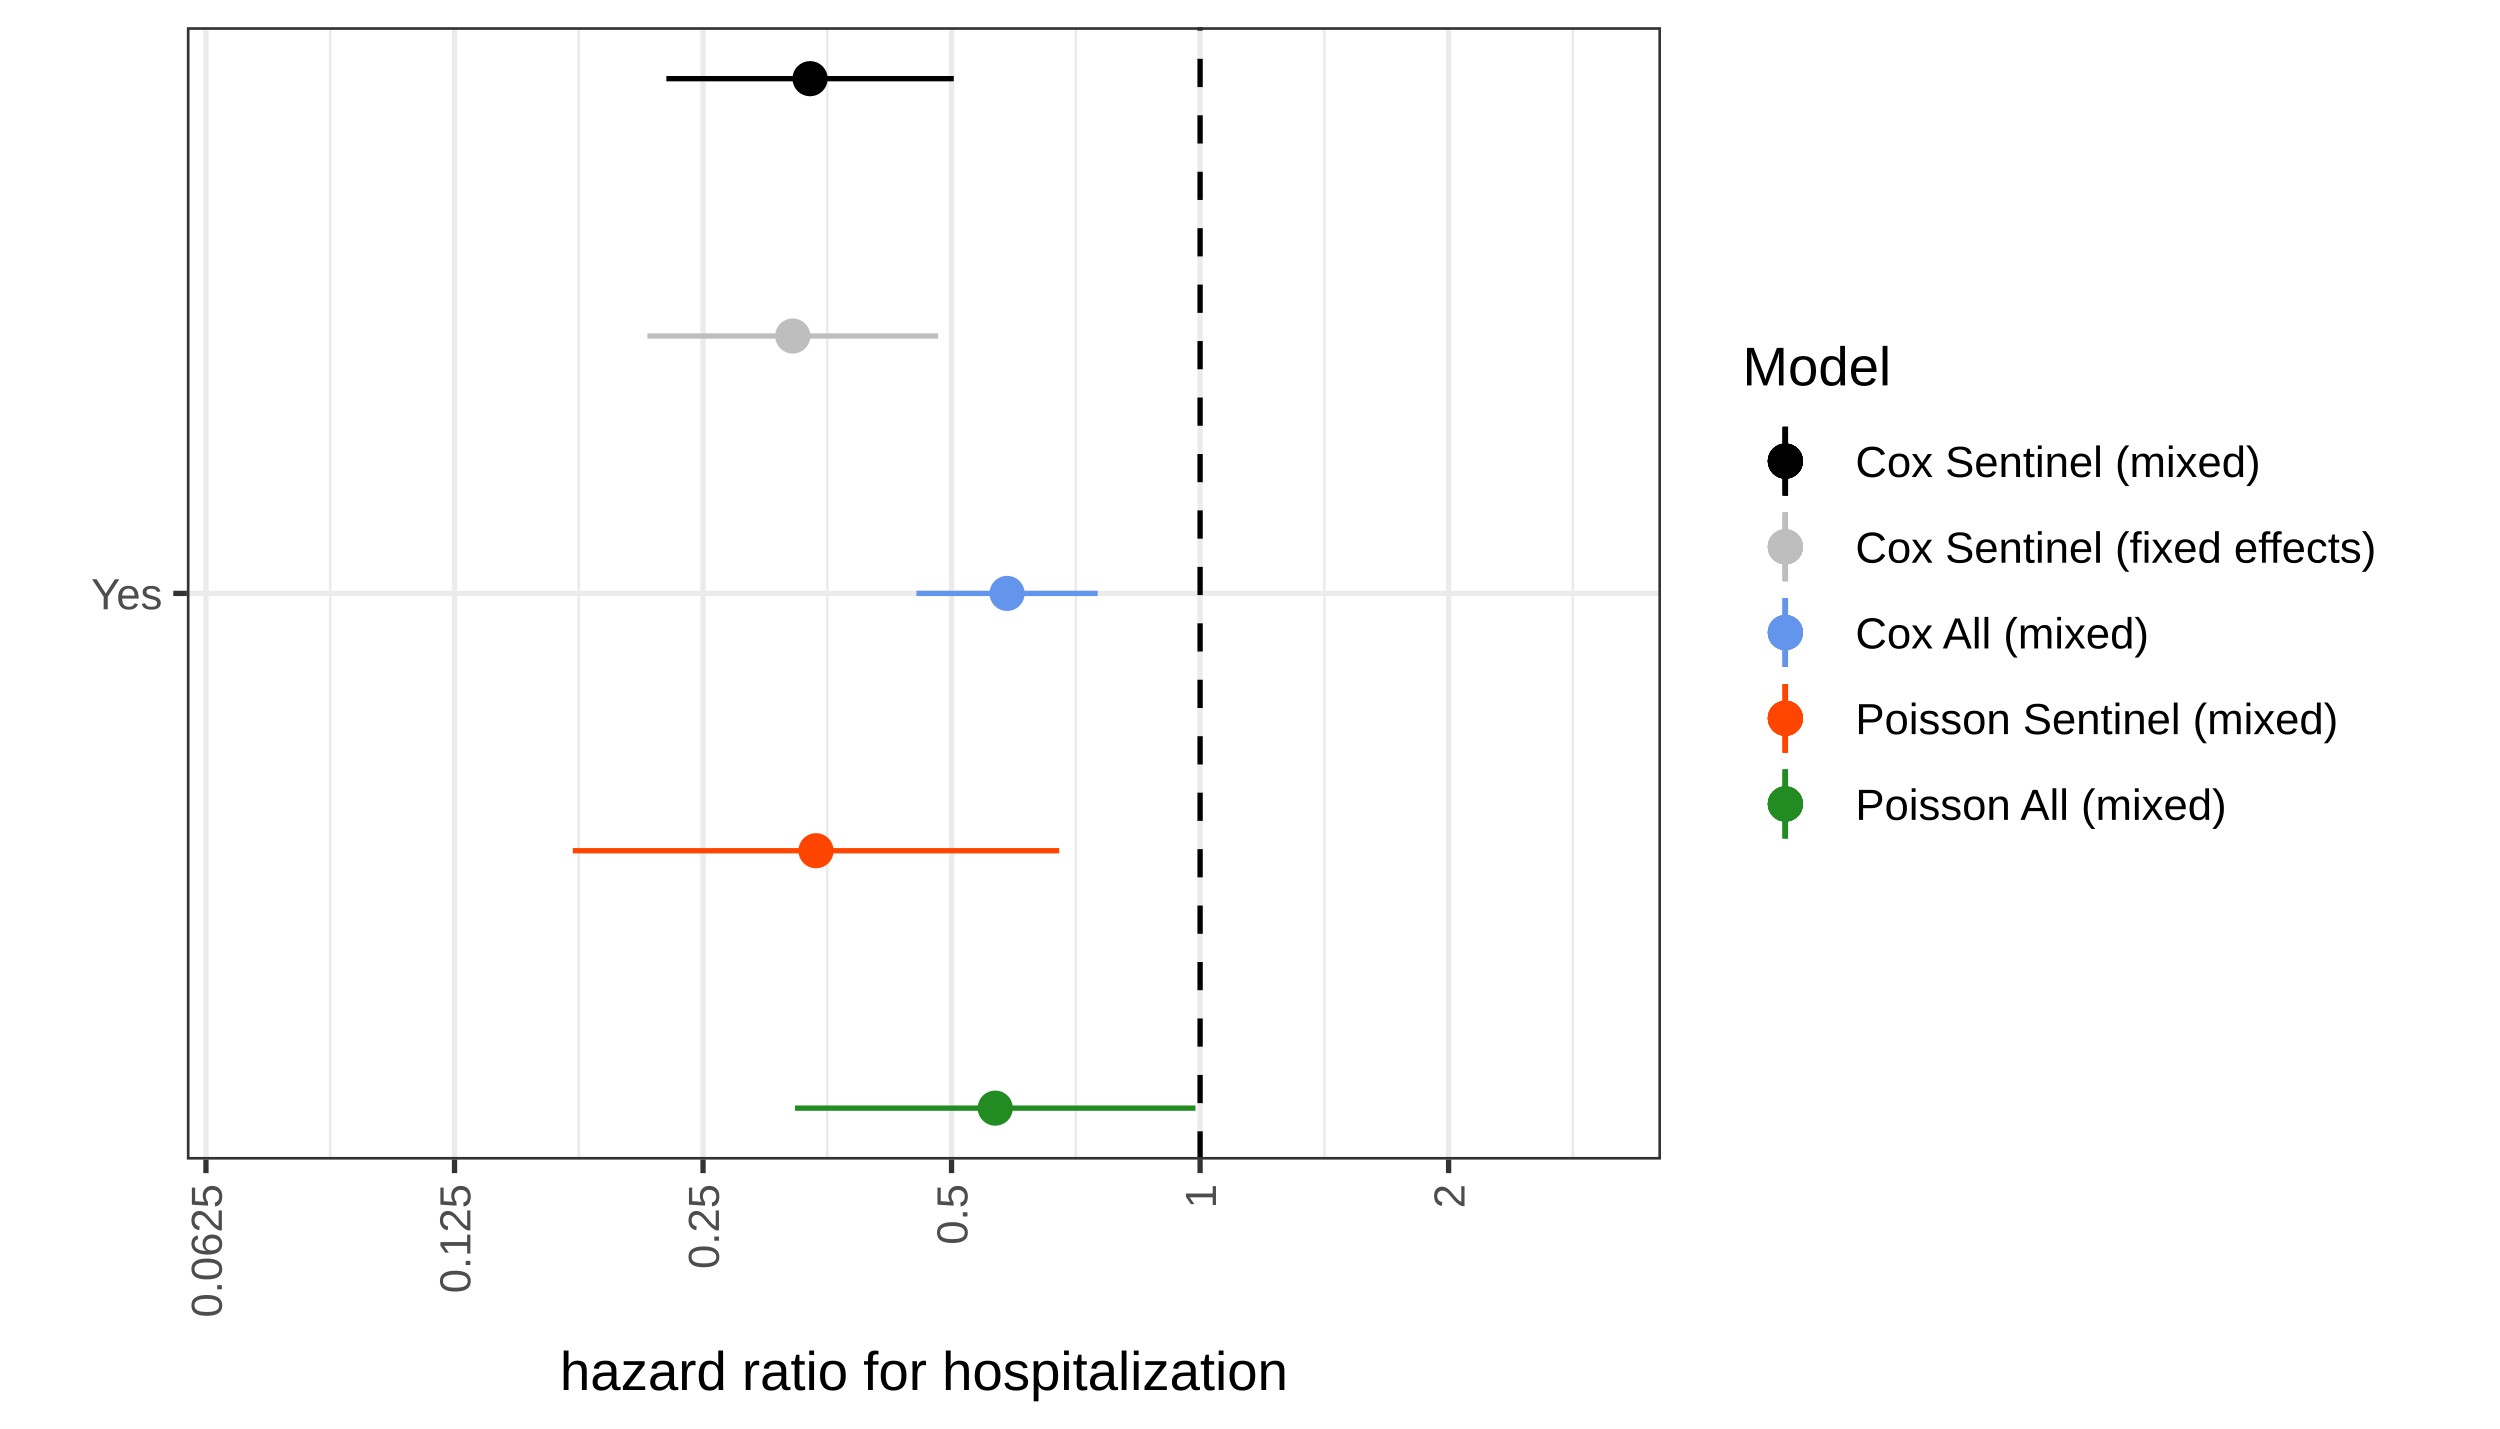
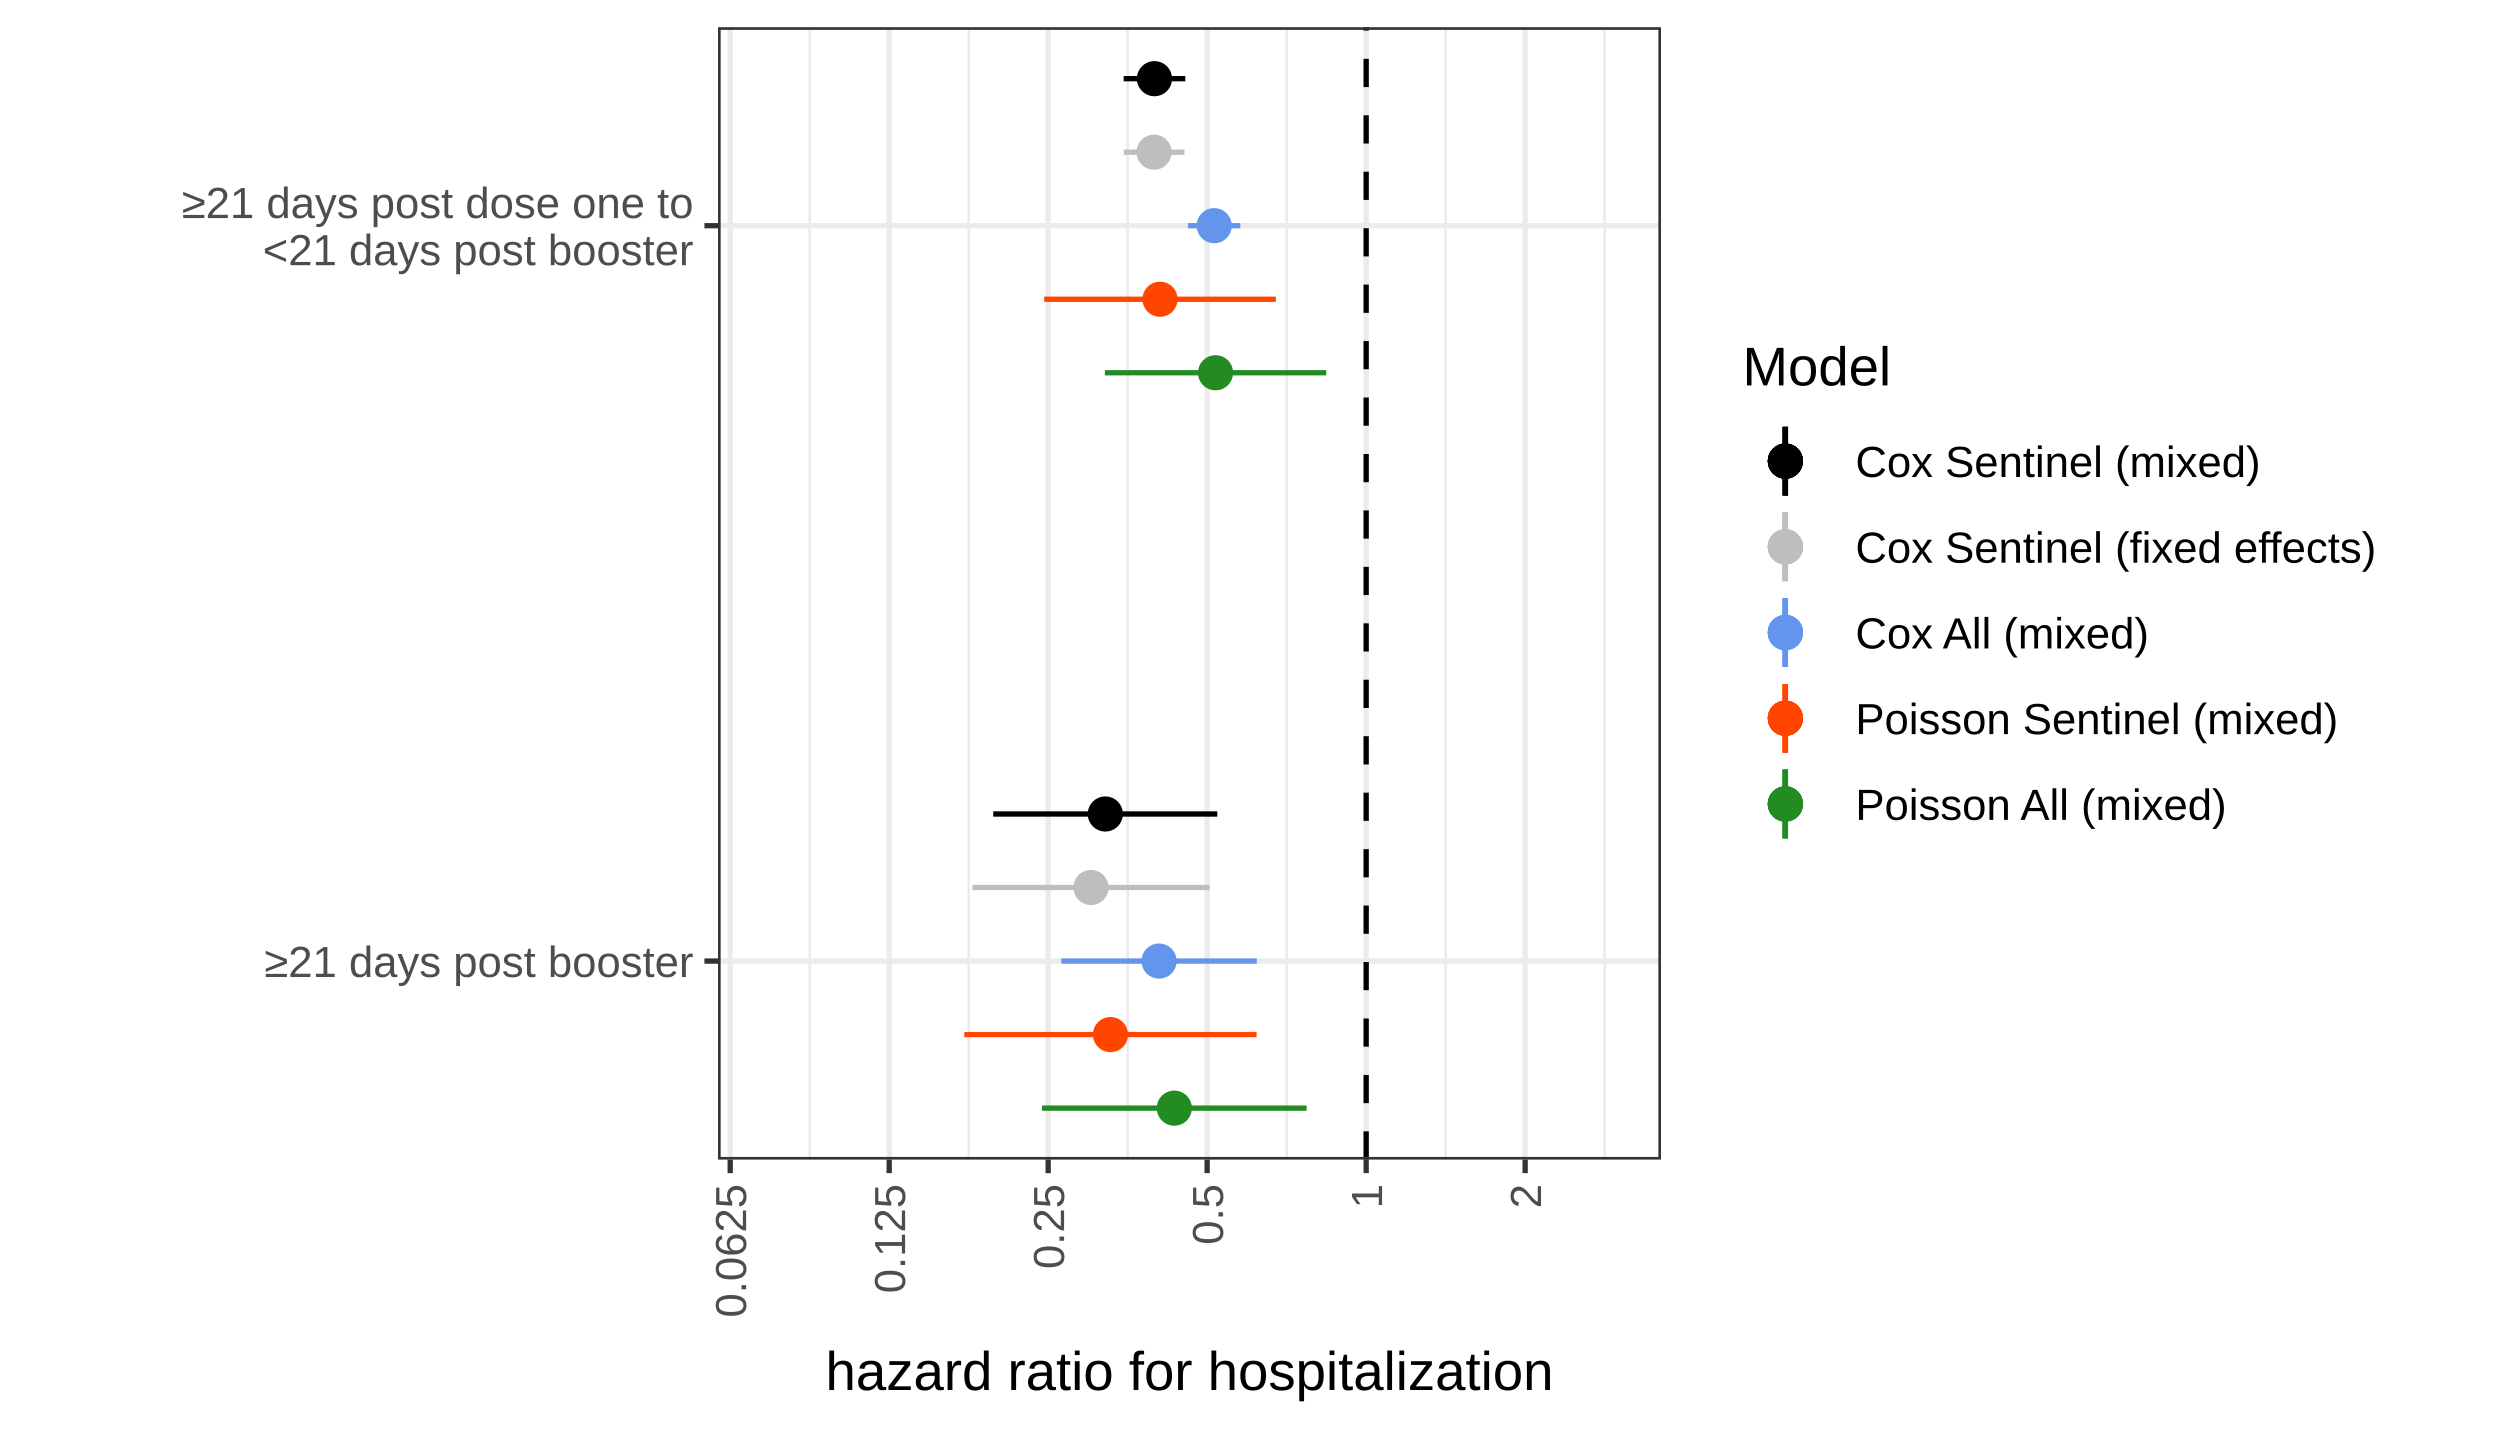
<svg xmlns="http://www.w3.org/2000/svg" class="svglite" width="504.00pt" height="288.00pt" viewBox="0 0 504.00 288.00">
  <defs>
    <style type="text/css">
    .svglite line, .svglite polyline, .svglite polygon, .svglite path, .svglite rect, .svglite circle {
      fill: none;
      stroke: #000000;
      stroke-linecap: round;
      stroke-linejoin: round;
      stroke-miterlimit: 10.00;
    }
  </style>
  </defs>
  <rect width="100%" height="100%" style="stroke: none; fill: #FFFFFF;" />
  <defs>
    <clipPath id="cpMC4wMHw1MDQuMDB8MC4wMHwyODguMDA=">
      <rect x="0.00" y="0.00" width="504.00" height="288.00" />
    </clipPath>
  </defs>
  <g clip-path="url(#cpMC4wMHw1MDQuMDB8MC4wMHwyODguMDA=)">
    <rect x="0.00" y="0.00" width="504.00" height="288.00" style="stroke-width: 1.07; stroke: #FFFFFF; fill: #FFFFFF;" />
  </g>
  <defs>
-     <clipPath id="cpMzcuNjd8MzM0Ljg2fDUuNDh8MjMzLjc3">
-       <rect x="37.67" y="5.48" width="297.19" height="228.29" />
+     <clipPath id="cpMTQ0Ljc1fDMzNC44Nnw1LjQ4fDIzMy43Nw==">
+       <rect x="144.75" y="5.48" width="190.11" height="228.29" />
    </clipPath>
  </defs>
-   <g clip-path="url(#cpMzcuNjd8MzM0Ljg2fDUuNDh8MjMzLjc3)">
-     <rect x="37.67" y="5.48" width="297.19" height="228.29" style="stroke-width: 1.07; stroke: none; fill: #FFFFFF;" />
-     <polyline points="66.57,233.77 66.57,5.48 " style="stroke-width: 0.53; stroke: #EBEBEB; stroke-linecap: butt;" />
-     <polyline points="116.68,233.77 116.68,5.48 " style="stroke-width: 0.53; stroke: #EBEBEB; stroke-linecap: butt;" />
-     <polyline points="166.78,233.77 166.78,5.48 " style="stroke-width: 0.53; stroke: #EBEBEB; stroke-linecap: butt;" />
-     <polyline points="216.88,233.77 216.88,5.48 " style="stroke-width: 0.53; stroke: #EBEBEB; stroke-linecap: butt;" />
-     <polyline points="266.99,233.77 266.99,5.48 " style="stroke-width: 0.53; stroke: #EBEBEB; stroke-linecap: butt;" />
-     <polyline points="317.09,233.77 317.09,5.48 " style="stroke-width: 0.53; stroke: #EBEBEB; stroke-linecap: butt;" />
-     <polyline points="37.67,119.63 334.86,119.63 " style="stroke-width: 1.07; stroke: #EBEBEB; stroke-linecap: butt;" />
-     <polyline points="41.52,233.77 41.52,5.48 " style="stroke-width: 1.07; stroke: #EBEBEB; stroke-linecap: butt;" />
-     <polyline points="91.63,233.77 91.63,5.48 " style="stroke-width: 1.07; stroke: #EBEBEB; stroke-linecap: butt;" />
-     <polyline points="141.73,233.77 141.73,5.48 " style="stroke-width: 1.07; stroke: #EBEBEB; stroke-linecap: butt;" />
-     <polyline points="191.83,233.77 191.83,5.48 " style="stroke-width: 1.07; stroke: #EBEBEB; stroke-linecap: butt;" />
-     <polyline points="241.94,233.77 241.94,5.48 " style="stroke-width: 1.07; stroke: #EBEBEB; stroke-linecap: butt;" />
-     <polyline points="292.04,233.77 292.04,5.48 " style="stroke-width: 1.07; stroke: #EBEBEB; stroke-linecap: butt;" />
-     <line x1="134.34" y1="15.86" x2="192.28" y2="15.86" style="stroke-width: 1.07; stroke-linecap: butt;" />
-     <circle cx="163.31" cy="15.86" r="2.84" style="stroke-width: 1.42; fill: #000000;" />
-     <line x1="130.51" y1="67.74" x2="189.13" y2="67.74" style="stroke-width: 1.07; stroke: #BEBEBE; stroke-linecap: butt;" />
-     <circle cx="159.82" cy="67.74" r="2.84" style="stroke-width: 1.42; stroke: #BEBEBE; fill: #BEBEBE;" />
-     <line x1="184.76" y1="119.63" x2="221.30" y2="119.63" style="stroke-width: 1.07; stroke: #6495ED; stroke-linecap: butt;" />
-     <circle cx="203.03" cy="119.63" r="2.84" style="stroke-width: 1.42; stroke: #6495ED; fill: #6495ED;" />
-     <line x1="115.47" y1="171.51" x2="213.55" y2="171.51" style="stroke-width: 1.07; stroke: #FF4500; stroke-linecap: butt;" />
-     <circle cx="164.51" cy="171.51" r="2.84" style="stroke-width: 1.42; stroke: #FF4500; fill: #FF4500;" />
-     <line x1="160.28" y1="223.40" x2="241.01" y2="223.40" style="stroke-width: 1.07; stroke: #228B22; stroke-linecap: butt;" />
-     <circle cx="200.64" cy="223.40" r="2.84" style="stroke-width: 1.42; stroke: #228B22; fill: #228B22;" />
-     <line x1="241.94" y1="233.77" x2="241.94" y2="5.48" style="stroke-width: 1.07; stroke-dasharray: 5.69,5.69; stroke-linecap: butt;" />
-     <rect x="37.67" y="5.48" width="297.19" height="228.29" style="stroke-width: 1.07; stroke: #333333;" />
+   <g clip-path="url(#cpMTQ0Ljc1fDMzNC44Nnw1LjQ4fDIzMy43Nw==)">
+     <rect x="144.75" y="5.48" width="190.11" height="228.29" style="stroke-width: 1.07; stroke: none; fill: #FFFFFF;" />
+     <polyline points="163.24,233.77 163.24,5.48 " style="stroke-width: 0.53; stroke: #EBEBEB; stroke-linecap: butt;" />
+     <polyline points="195.29,233.77 195.29,5.48 " style="stroke-width: 0.53; stroke: #EBEBEB; stroke-linecap: butt;" />
+     <polyline points="227.34,233.77 227.34,5.48 " style="stroke-width: 0.53; stroke: #EBEBEB; stroke-linecap: butt;" />
+     <polyline points="259.39,233.77 259.39,5.48 " style="stroke-width: 0.53; stroke: #EBEBEB; stroke-linecap: butt;" />
+     <polyline points="291.44,233.77 291.44,5.48 " style="stroke-width: 0.53; stroke: #EBEBEB; stroke-linecap: butt;" />
+     <polyline points="323.49,233.77 323.49,5.48 " style="stroke-width: 0.53; stroke: #EBEBEB; stroke-linecap: butt;" />
+     <polyline points="144.75,193.75 334.86,193.75 " style="stroke-width: 1.07; stroke: #EBEBEB; stroke-linecap: butt;" />
+     <polyline points="144.75,45.50 334.86,45.50 " style="stroke-width: 1.07; stroke: #EBEBEB; stroke-linecap: butt;" />
+     <polyline points="147.21,233.77 147.21,5.48 " style="stroke-width: 1.07; stroke: #EBEBEB; stroke-linecap: butt;" />
+     <polyline points="179.26,233.77 179.26,5.48 " style="stroke-width: 1.07; stroke: #EBEBEB; stroke-linecap: butt;" />
+     <polyline points="211.31,233.77 211.31,5.48 " style="stroke-width: 1.07; stroke: #EBEBEB; stroke-linecap: butt;" />
+     <polyline points="243.36,233.77 243.36,5.48 " style="stroke-width: 1.07; stroke: #EBEBEB; stroke-linecap: butt;" />
+     <polyline points="275.42,233.77 275.42,5.48 " style="stroke-width: 1.07; stroke: #EBEBEB; stroke-linecap: butt;" />
+     <polyline points="307.47,233.77 307.47,5.48 " style="stroke-width: 1.07; stroke: #EBEBEB; stroke-linecap: butt;" />
+     <line x1="200.24" y1="164.10" x2="245.41" y2="164.10" style="stroke-width: 1.07; stroke-linecap: butt;" />
+     <line x1="226.53" y1="15.86" x2="238.96" y2="15.86" style="stroke-width: 1.07; stroke-linecap: butt;" />
+     <circle cx="222.83" cy="164.10" r="2.84" style="stroke-width: 1.42; fill: #000000;" />
+     <circle cx="232.74" cy="15.86" r="2.84" style="stroke-width: 1.42; fill: #000000;" />
+     <line x1="226.55" y1="30.68" x2="238.78" y2="30.68" style="stroke-width: 1.07; stroke: #BEBEBE; stroke-linecap: butt;" />
+     <line x1="196.03" y1="178.92" x2="243.86" y2="178.92" style="stroke-width: 1.07; stroke: #BEBEBE; stroke-linecap: butt;" />
+     <circle cx="232.66" cy="30.68" r="2.84" style="stroke-width: 1.42; stroke: #BEBEBE; fill: #BEBEBE;" />
+     <circle cx="219.95" cy="178.92" r="2.84" style="stroke-width: 1.42; stroke: #BEBEBE; fill: #BEBEBE;" />
+     <line x1="213.96" y1="193.75" x2="253.37" y2="193.75" style="stroke-width: 1.07; stroke: #6495ED; stroke-linecap: butt;" />
+     <line x1="239.50" y1="45.50" x2="250.05" y2="45.50" style="stroke-width: 1.07; stroke: #6495ED; stroke-linecap: butt;" />
+     <circle cx="233.67" cy="193.75" r="2.84" style="stroke-width: 1.42; stroke: #6495ED; fill: #6495ED;" />
+     <circle cx="244.78" cy="45.50" r="2.84" style="stroke-width: 1.42; stroke: #6495ED; fill: #6495ED;" />
+     <line x1="210.51" y1="60.33" x2="257.21" y2="60.33" style="stroke-width: 1.07; stroke: #FF4500; stroke-linecap: butt;" />
+     <line x1="194.40" y1="208.57" x2="253.33" y2="208.57" style="stroke-width: 1.07; stroke: #FF4500; stroke-linecap: butt;" />
+     <circle cx="233.86" cy="60.33" r="2.84" style="stroke-width: 1.42; stroke: #FF4500; fill: #FF4500;" />
+     <circle cx="223.87" cy="208.57" r="2.84" style="stroke-width: 1.42; stroke: #FF4500; fill: #FF4500;" />
+     <line x1="222.74" y1="75.15" x2="267.37" y2="75.15" style="stroke-width: 1.07; stroke: #228B22; stroke-linecap: butt;" />
+     <line x1="210.06" y1="223.40" x2="263.42" y2="223.40" style="stroke-width: 1.07; stroke: #228B22; stroke-linecap: butt;" />
+     <circle cx="245.05" cy="75.15" r="2.84" style="stroke-width: 1.42; stroke: #228B22; fill: #228B22;" />
+     <circle cx="236.74" cy="223.40" r="2.84" style="stroke-width: 1.42; stroke: #228B22; fill: #228B22;" />
+     <line x1="275.42" y1="233.77" x2="275.42" y2="5.48" style="stroke-width: 1.07; stroke-dasharray: 5.69,5.69; stroke-linecap: butt;" />
+     <rect x="144.75" y="5.48" width="190.11" height="228.29" style="stroke-width: 1.07; stroke: #333333;" />
  </g>
  <g clip-path="url(#cpMC4wMHw1MDQuMDB8MC4wMHwyODguMDA=)">
-     <text x="32.74" y="122.83" text-anchor="end" style="font-size: 8.80px; fill: #4D4D4D; font-family: Liberation Sans;" textLength="14.21px" lengthAdjust="spacingAndGlyphs">Yes</text>
-     <polyline points="34.93,119.63 37.67,119.63 " style="stroke-width: 1.07; stroke: #333333; stroke-linecap: butt;" />
-     <polyline points="41.52,236.51 41.52,233.77 " style="stroke-width: 1.07; stroke: #333333; stroke-linecap: butt;" />
-     <polyline points="91.63,236.51 91.63,233.77 " style="stroke-width: 1.07; stroke: #333333; stroke-linecap: butt;" />
-     <polyline points="141.73,236.51 141.73,233.77 " style="stroke-width: 1.07; stroke: #333333; stroke-linecap: butt;" />
-     <polyline points="191.83,236.51 191.83,233.77 " style="stroke-width: 1.07; stroke: #333333; stroke-linecap: butt;" />
-     <polyline points="241.94,236.51 241.94,233.77 " style="stroke-width: 1.07; stroke: #333333; stroke-linecap: butt;" />
-     <polyline points="292.04,236.51 292.04,233.77 " style="stroke-width: 1.07; stroke: #333333; stroke-linecap: butt;" />
-     <text transform="translate(44.73,238.70) rotate(-90)" text-anchor="end" style="font-size: 8.80px; fill: #4D4D4D; font-family: Liberation Sans;" textLength="30.77px" lengthAdjust="spacingAndGlyphs">0.0625</text>
-     <text transform="translate(94.83,238.70) rotate(-90)" text-anchor="end" style="font-size: 8.80px; fill: #4D4D4D; font-family: Liberation Sans;" textLength="25.17px" lengthAdjust="spacingAndGlyphs">0.125</text>
-     <text transform="translate(144.94,238.70) rotate(-90)" text-anchor="end" style="font-size: 8.80px; fill: #4D4D4D; font-family: Liberation Sans;" textLength="19.58px" lengthAdjust="spacingAndGlyphs">0.25</text>
-     <text transform="translate(195.04,238.70) rotate(-90)" text-anchor="end" style="font-size: 8.80px; fill: #4D4D4D; font-family: Liberation Sans;" textLength="13.98px" lengthAdjust="spacingAndGlyphs">0.5</text>
-     <text transform="translate(245.14,238.70) rotate(-90)" text-anchor="end" style="font-size: 8.80px; fill: #4D4D4D; font-family: Liberation Sans;" textLength="5.59px" lengthAdjust="spacingAndGlyphs">1</text>
-     <text transform="translate(295.25,238.70) rotate(-90)" text-anchor="end" style="font-size: 8.80px; fill: #4D4D4D; font-family: Liberation Sans;" textLength="5.59px" lengthAdjust="spacingAndGlyphs">2</text>
-     <text x="186.26" y="280.23" text-anchor="middle" style="font-size: 11.00px; font-family: Liberation Sans;" textLength="168.76px" lengthAdjust="spacingAndGlyphs">hazard ratio for hospitalization</text>
+     <text x="139.81" y="196.96" text-anchor="end" style="font-size: 8.80px; fill: #4D4D4D; font-family: Liberation Sans;" textLength="100.14px" lengthAdjust="spacingAndGlyphs">≥21 days post booster</text>
+     <text x="139.81" y="43.96" text-anchor="end" style="font-size: 8.80px; fill: #4D4D4D; font-family: Liberation Sans;" textLength="121.28px" lengthAdjust="spacingAndGlyphs">≥21 days post dose one to </text>
+     <text x="139.81" y="53.46" text-anchor="end" style="font-size: 8.80px; fill: #4D4D4D; font-family: Liberation Sans;" textLength="102.94px" lengthAdjust="spacingAndGlyphs"> &lt;21 days post booster</text>
+     <polyline points="142.01,193.75 144.75,193.75 " style="stroke-width: 1.07; stroke: #333333; stroke-linecap: butt;" />
+     <polyline points="142.01,45.50 144.75,45.50 " style="stroke-width: 1.07; stroke: #333333; stroke-linecap: butt;" />
+     <polyline points="147.21,236.51 147.21,233.77 " style="stroke-width: 1.07; stroke: #333333; stroke-linecap: butt;" />
+     <polyline points="179.26,236.51 179.26,233.77 " style="stroke-width: 1.07; stroke: #333333; stroke-linecap: butt;" />
+     <polyline points="211.31,236.51 211.31,233.77 " style="stroke-width: 1.07; stroke: #333333; stroke-linecap: butt;" />
+     <polyline points="243.36,236.51 243.36,233.77 " style="stroke-width: 1.07; stroke: #333333; stroke-linecap: butt;" />
+     <polyline points="275.42,236.51 275.42,233.77 " style="stroke-width: 1.07; stroke: #333333; stroke-linecap: butt;" />
+     <polyline points="307.47,236.51 307.47,233.77 " style="stroke-width: 1.07; stroke: #333333; stroke-linecap: butt;" />
+     <text transform="translate(150.42,238.70) rotate(-90)" text-anchor="end" style="font-size: 8.80px; fill: #4D4D4D; font-family: Liberation Sans;" textLength="30.77px" lengthAdjust="spacingAndGlyphs">0.0625</text>
+     <text transform="translate(182.47,238.70) rotate(-90)" text-anchor="end" style="font-size: 8.80px; fill: #4D4D4D; font-family: Liberation Sans;" textLength="25.17px" lengthAdjust="spacingAndGlyphs">0.125</text>
+     <text transform="translate(214.52,238.70) rotate(-90)" text-anchor="end" style="font-size: 8.80px; fill: #4D4D4D; font-family: Liberation Sans;" textLength="19.58px" lengthAdjust="spacingAndGlyphs">0.25</text>
+     <text transform="translate(246.57,238.70) rotate(-90)" text-anchor="end" style="font-size: 8.80px; fill: #4D4D4D; font-family: Liberation Sans;" textLength="13.98px" lengthAdjust="spacingAndGlyphs">0.5</text>
+     <text transform="translate(278.62,238.70) rotate(-90)" text-anchor="end" style="font-size: 8.80px; fill: #4D4D4D; font-family: Liberation Sans;" textLength="5.59px" lengthAdjust="spacingAndGlyphs">1</text>
+     <text transform="translate(310.67,238.70) rotate(-90)" text-anchor="end" style="font-size: 8.80px; fill: #4D4D4D; font-family: Liberation Sans;" textLength="5.59px" lengthAdjust="spacingAndGlyphs">2</text>
+     <text x="239.80" y="280.23" text-anchor="middle" style="font-size: 11.00px; font-family: Liberation Sans;" textLength="168.76px" lengthAdjust="spacingAndGlyphs">hazard ratio for hospitalization</text>
    <rect x="345.81" y="63.05" width="152.71" height="113.15" style="stroke-width: 1.07; stroke: none; fill: #FFFFFF;" />
    <text x="351.29" y="77.70" style="font-size: 11.00px; font-family: Liberation Sans;" textLength="33.03px" lengthAdjust="spacingAndGlyphs">Model</text>
    <rect x="351.29" y="84.32" width="17.28" height="17.28" style="stroke-width: 1.07; stroke: none; fill: #FFFFFF;" />
    <line x1="359.93" y1="99.87" x2="359.93" y2="86.05" style="stroke-width: 1.07; stroke-linecap: butt;" />
    <circle cx="359.93" cy="92.96" r="2.84" style="stroke-width: 1.42; fill: #000000;" />
    <line x1="359.93" y1="99.87" x2="359.93" y2="86.05" style="stroke-width: 1.07; stroke-linecap: butt;" />
    <circle cx="359.93" cy="92.96" r="2.84" style="stroke-width: 1.42; fill: #000000;" />
    <line x1="359.93" y1="99.87" x2="359.93" y2="86.05" style="stroke-width: 1.07; stroke-linecap: butt;" />
    <circle cx="359.93" cy="92.96" r="2.84" style="stroke-width: 1.42; fill: #000000;" />
    <line x1="359.93" y1="99.87" x2="359.93" y2="86.05" style="stroke-width: 1.07; stroke-linecap: butt;" />
    <circle cx="359.93" cy="92.96" r="2.84" style="stroke-width: 1.42; fill: #000000;" />
    <line x1="359.93" y1="99.87" x2="359.93" y2="86.05" style="stroke-width: 1.07; stroke-linecap: butt;" />
    <circle cx="359.93" cy="92.96" r="2.84" style="stroke-width: 1.42; fill: #000000;" />
    <rect x="351.29" y="101.60" width="17.28" height="17.28" style="stroke-width: 1.07; stroke: none; fill: #FFFFFF;" />
    <line x1="359.93" y1="117.15" x2="359.93" y2="103.33" style="stroke-width: 1.07; stroke: #BEBEBE; stroke-linecap: butt;" />
    <circle cx="359.93" cy="110.24" r="2.84" style="stroke-width: 1.42; stroke: #BEBEBE; fill: #BEBEBE;" />
    <line x1="359.93" y1="117.15" x2="359.93" y2="103.33" style="stroke-width: 1.07; stroke: #BEBEBE; stroke-linecap: butt;" />
    <circle cx="359.93" cy="110.24" r="2.84" style="stroke-width: 1.42; stroke: #BEBEBE; fill: #BEBEBE;" />
    <line x1="359.93" y1="117.15" x2="359.93" y2="103.33" style="stroke-width: 1.07; stroke: #BEBEBE; stroke-linecap: butt;" />
    <circle cx="359.93" cy="110.24" r="2.84" style="stroke-width: 1.42; stroke: #BEBEBE; fill: #BEBEBE;" />
    <line x1="359.93" y1="117.15" x2="359.93" y2="103.33" style="stroke-width: 1.07; stroke: #BEBEBE; stroke-linecap: butt;" />
    <circle cx="359.93" cy="110.24" r="2.84" style="stroke-width: 1.42; stroke: #BEBEBE; fill: #BEBEBE;" />
    <line x1="359.93" y1="117.15" x2="359.93" y2="103.33" style="stroke-width: 1.07; stroke: #BEBEBE; stroke-linecap: butt;" />
    <circle cx="359.93" cy="110.24" r="2.84" style="stroke-width: 1.42; stroke: #BEBEBE; fill: #BEBEBE;" />
    <rect x="351.29" y="118.88" width="17.28" height="17.28" style="stroke-width: 1.07; stroke: none; fill: #FFFFFF;" />
    <line x1="359.93" y1="134.43" x2="359.93" y2="120.61" style="stroke-width: 1.07; stroke: #6495ED; stroke-linecap: butt;" />
    <circle cx="359.93" cy="127.52" r="2.84" style="stroke-width: 1.42; stroke: #6495ED; fill: #6495ED;" />
    <line x1="359.93" y1="134.43" x2="359.93" y2="120.61" style="stroke-width: 1.07; stroke: #6495ED; stroke-linecap: butt;" />
    <circle cx="359.93" cy="127.52" r="2.84" style="stroke-width: 1.42; stroke: #6495ED; fill: #6495ED;" />
    <line x1="359.93" y1="134.43" x2="359.93" y2="120.61" style="stroke-width: 1.07; stroke: #6495ED; stroke-linecap: butt;" />
    <circle cx="359.93" cy="127.52" r="2.84" style="stroke-width: 1.42; stroke: #6495ED; fill: #6495ED;" />
    <line x1="359.93" y1="134.43" x2="359.93" y2="120.61" style="stroke-width: 1.07; stroke: #6495ED; stroke-linecap: butt;" />
    <circle cx="359.93" cy="127.52" r="2.84" style="stroke-width: 1.42; stroke: #6495ED; fill: #6495ED;" />
    <line x1="359.93" y1="134.43" x2="359.93" y2="120.61" style="stroke-width: 1.07; stroke: #6495ED; stroke-linecap: butt;" />
    <circle cx="359.93" cy="127.52" r="2.84" style="stroke-width: 1.42; stroke: #6495ED; fill: #6495ED;" />
    <rect x="351.29" y="136.16" width="17.28" height="17.28" style="stroke-width: 1.07; stroke: none; fill: #FFFFFF;" />
    <line x1="359.93" y1="151.71" x2="359.93" y2="137.89" style="stroke-width: 1.07; stroke: #FF4500; stroke-linecap: butt;" />
    <circle cx="359.93" cy="144.80" r="2.84" style="stroke-width: 1.42; stroke: #FF4500; fill: #FF4500;" />
    <line x1="359.93" y1="151.71" x2="359.93" y2="137.89" style="stroke-width: 1.07; stroke: #FF4500; stroke-linecap: butt;" />
    <circle cx="359.93" cy="144.80" r="2.84" style="stroke-width: 1.42; stroke: #FF4500; fill: #FF4500;" />
    <line x1="359.93" y1="151.71" x2="359.93" y2="137.89" style="stroke-width: 1.07; stroke: #FF4500; stroke-linecap: butt;" />
    <circle cx="359.93" cy="144.80" r="2.84" style="stroke-width: 1.42; stroke: #FF4500; fill: #FF4500;" />
    <line x1="359.93" y1="151.71" x2="359.93" y2="137.89" style="stroke-width: 1.07; stroke: #FF4500; stroke-linecap: butt;" />
    <circle cx="359.93" cy="144.80" r="2.84" style="stroke-width: 1.42; stroke: #FF4500; fill: #FF4500;" />
    <line x1="359.93" y1="151.71" x2="359.93" y2="137.89" style="stroke-width: 1.07; stroke: #FF4500; stroke-linecap: butt;" />
    <circle cx="359.93" cy="144.80" r="2.84" style="stroke-width: 1.42; stroke: #FF4500; fill: #FF4500;" />
    <rect x="351.29" y="153.44" width="17.28" height="17.28" style="stroke-width: 1.07; stroke: none; fill: #FFFFFF;" />
    <line x1="359.93" y1="168.99" x2="359.93" y2="155.17" style="stroke-width: 1.07; stroke: #228B22; stroke-linecap: butt;" />
    <circle cx="359.93" cy="162.08" r="2.84" style="stroke-width: 1.42; stroke: #228B22; fill: #228B22;" />
    <line x1="359.93" y1="168.99" x2="359.93" y2="155.17" style="stroke-width: 1.07; stroke: #228B22; stroke-linecap: butt;" />
    <circle cx="359.93" cy="162.08" r="2.84" style="stroke-width: 1.42; stroke: #228B22; fill: #228B22;" />
    <line x1="359.93" y1="168.99" x2="359.93" y2="155.17" style="stroke-width: 1.07; stroke: #228B22; stroke-linecap: butt;" />
    <circle cx="359.93" cy="162.08" r="2.84" style="stroke-width: 1.42; stroke: #228B22; fill: #228B22;" />
    <line x1="359.93" y1="168.99" x2="359.93" y2="155.17" style="stroke-width: 1.07; stroke: #228B22; stroke-linecap: butt;" />
    <circle cx="359.93" cy="162.08" r="2.84" style="stroke-width: 1.42; stroke: #228B22; fill: #228B22;" />
    <line x1="359.93" y1="168.99" x2="359.93" y2="155.17" style="stroke-width: 1.07; stroke: #228B22; stroke-linecap: butt;" />
    <circle cx="359.93" cy="162.08" r="2.84" style="stroke-width: 1.42; stroke: #228B22; fill: #228B22;" />
    <text x="374.05" y="96.17" style="font-size: 8.80px; font-family: Liberation Sans;" textLength="91.77px" lengthAdjust="spacingAndGlyphs">Cox Sentinel (mixed)</text>
    <text x="374.05" y="113.45" style="font-size: 8.80px; font-family: Liberation Sans;" textLength="118.99px" lengthAdjust="spacingAndGlyphs">Cox Sentinel (fixed effects)</text>
    <text x="374.05" y="130.73" style="font-size: 8.80px; font-family: Liberation Sans;" textLength="66.78px" lengthAdjust="spacingAndGlyphs">Cox All (mixed)</text>
    <text x="374.05" y="148.01" style="font-size: 8.80px; font-family: Liberation Sans;" textLength="108.27px" lengthAdjust="spacingAndGlyphs">Poisson Sentinel (mixed)</text>
    <text x="374.05" y="165.29" style="font-size: 8.80px; font-family: Liberation Sans;" textLength="83.28px" lengthAdjust="spacingAndGlyphs">Poisson All (mixed)</text>
  </g>
</svg>
